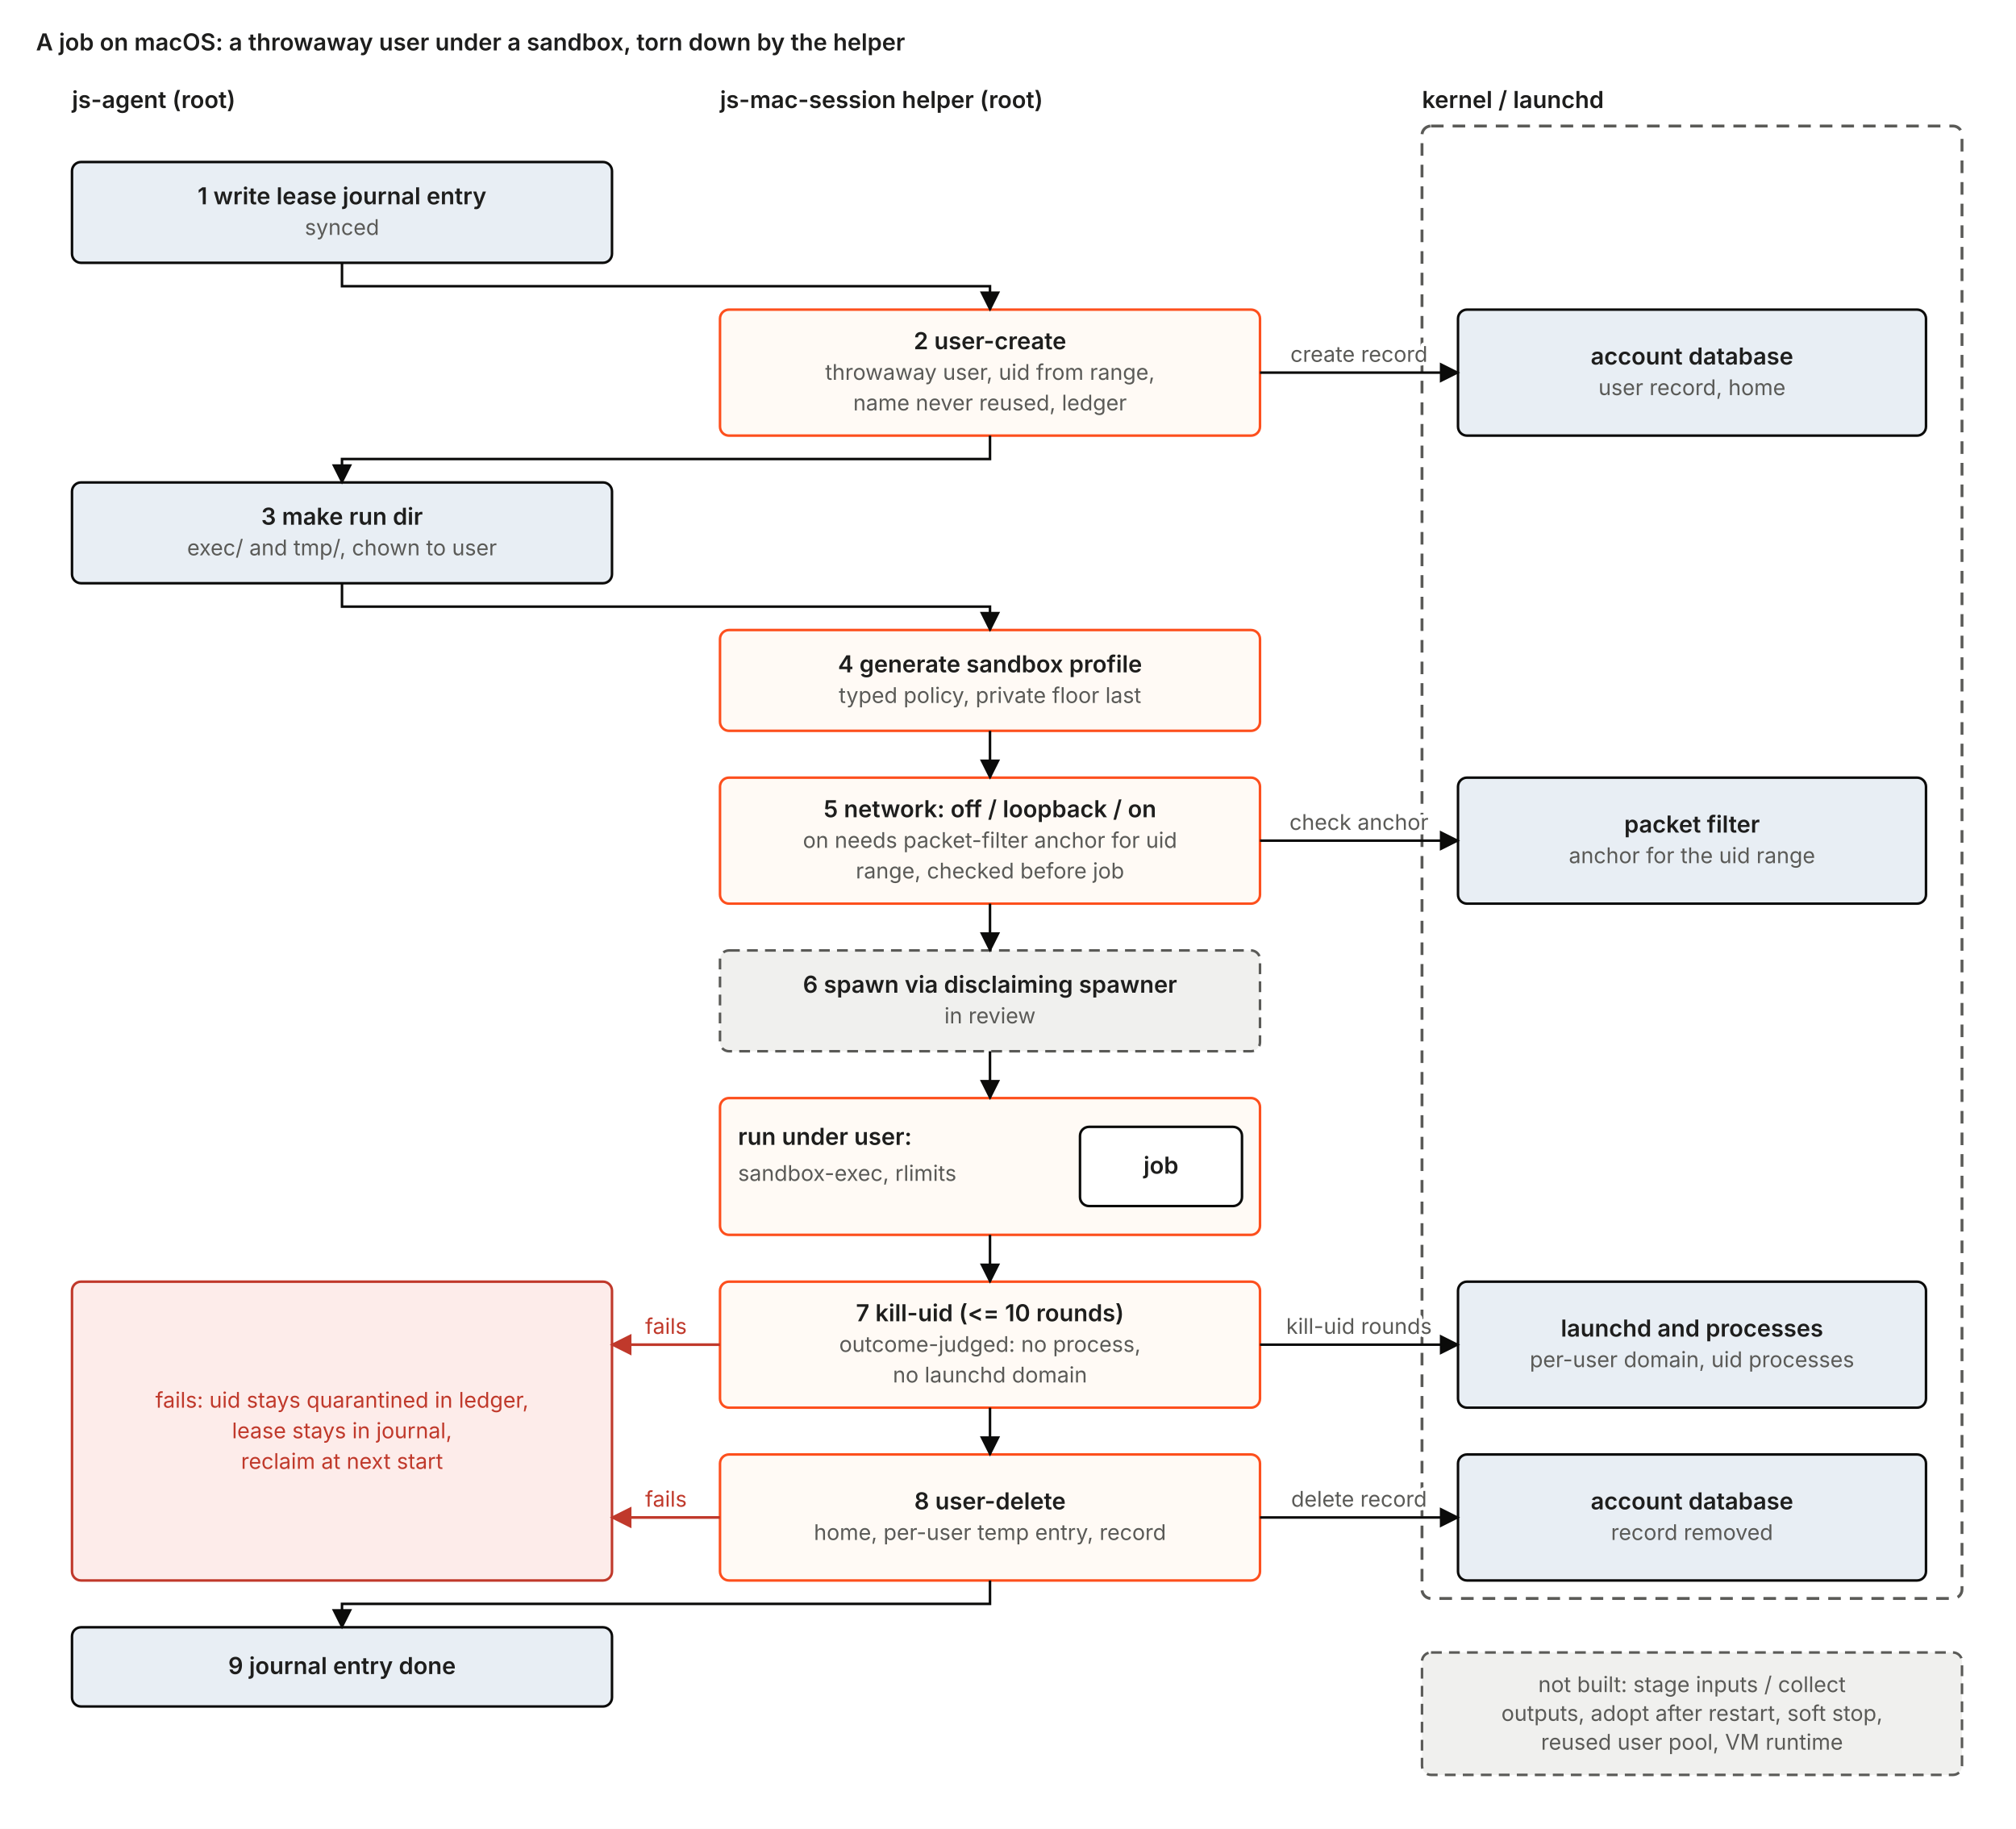
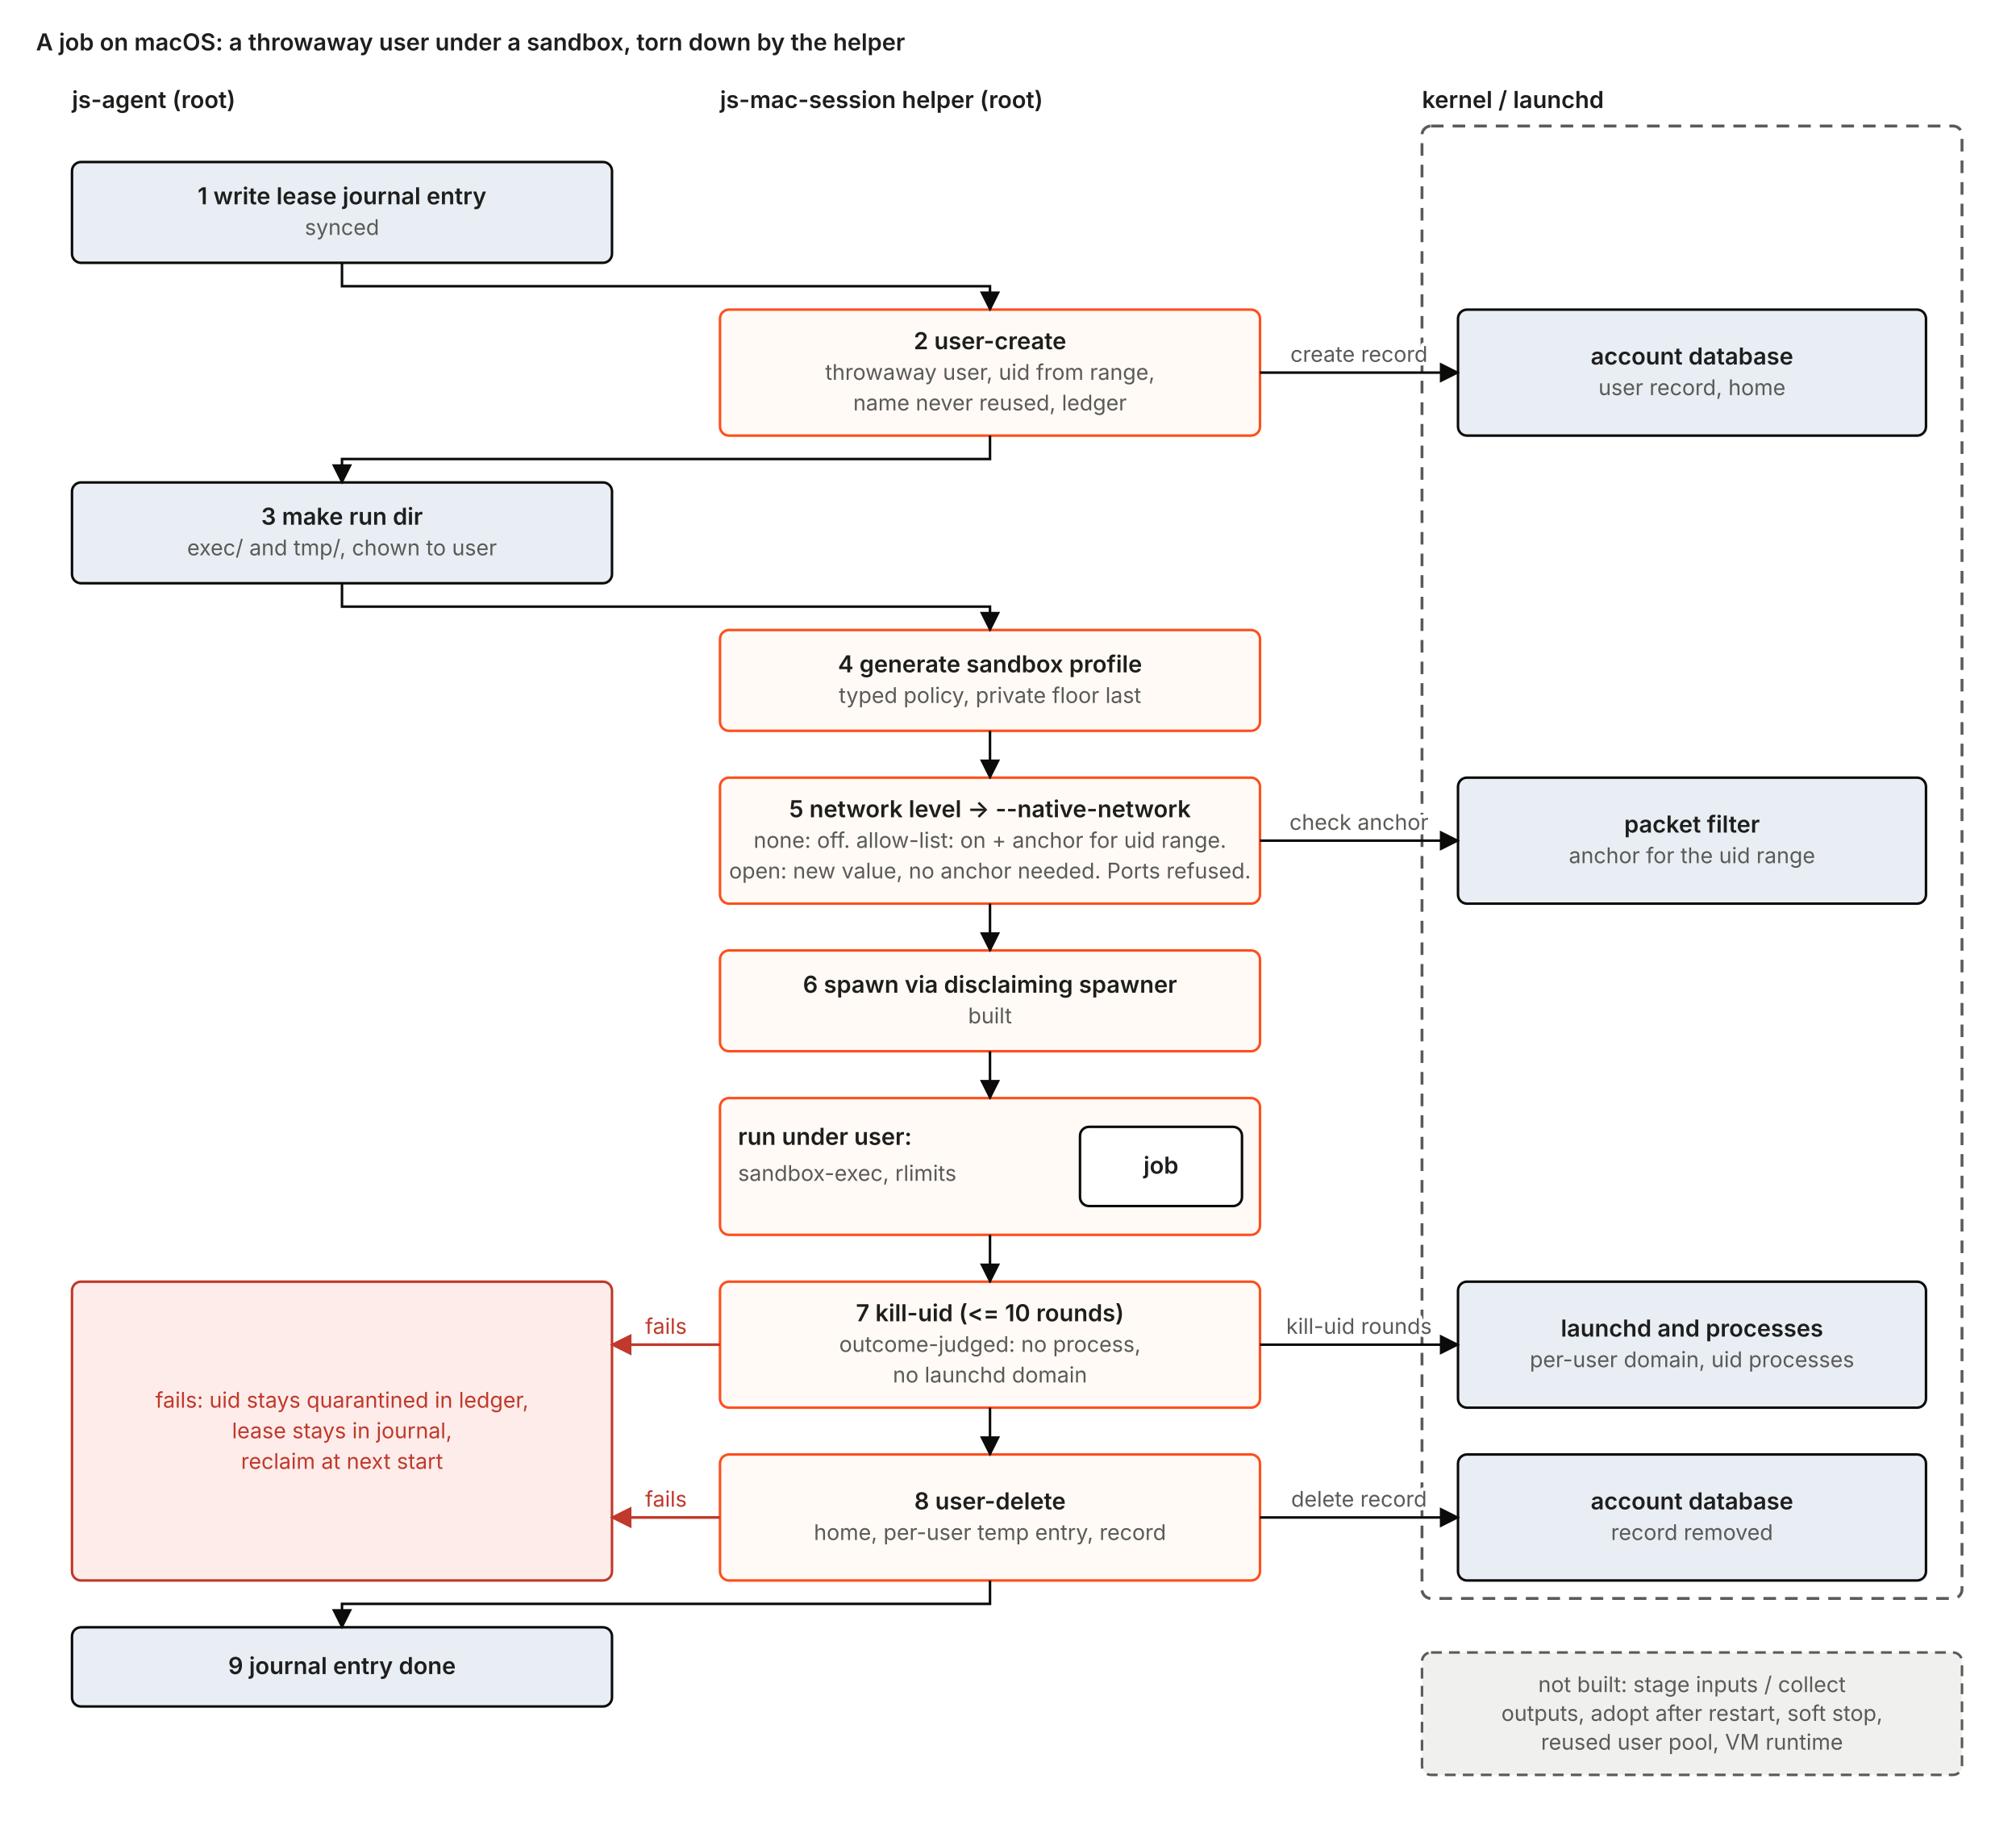
<svg xmlns="http://www.w3.org/2000/svg" viewBox="0 0 1120 1016" width="1120" height="1016" role="img" aria-label="Steps between the root agent, the root js-mac-session helper and the kernel when a job runs on macOS: throwaway user, sandbox profile, network policy, run, kill, delete, journal, with the failure path to quarantine.">
  <defs>
    <marker id="mac-execution-ak" viewBox="0 0 10 10" refX="9" refY="5" markerWidth="8" markerHeight="8" orient="auto-start-reverse">
      <path d="M0,0 L10,5 L0,10 z" fill="#0B0B0A" />
    </marker>
    <marker id="mac-execution-ao" viewBox="0 0 10 10" refX="9" refY="5" markerWidth="8" markerHeight="8" orient="auto-start-reverse">
      <path d="M0,0 L10,5 L0,10 z" fill="#FD4F1D" />
    </marker>
    <marker id="mac-execution-ar" viewBox="0 0 10 10" refX="9" refY="5" markerWidth="8" markerHeight="8" orient="auto-start-reverse">
      <path d="M0,0 L10,5 L0,10 z" fill="#C0392B" />
    </marker>
  </defs>
  <style>
.box{fill:#FFFFFF;stroke:#0B0B0A;stroke-width:1.4}
.box-b{fill:#E8EEF4;stroke:#0B0B0A;stroke-width:1.4}
.box-o{fill:#FFFAF5;stroke:#FD4F1D;stroke-width:1.4}
.box-a{fill:#FD4F1D;stroke:#FD4F1D;stroke-width:1.4}
.box-t{fill:none;stroke:#FD4F1D;stroke-width:2}
.box-p{fill:none;stroke:#5A5A57;stroke-width:1.6;stroke-dasharray:7 5}
.box-g{fill:#F0F0EE;stroke:#5A5A57;stroke-width:1.4}
.box-gd{fill:#F0F0EE;stroke:#5A5A57;stroke-width:1.4;stroke-dasharray:6 4}
.box-r{fill:#FDECEA;stroke:#C0392B;stroke-width:1.4}
.box-rd{fill:#FFFFFF;stroke:#C0392B;stroke-width:1.4;stroke-dasharray:6 4}
.box-n{fill:#E6F4EA;stroke:#2E7D32;stroke-width:1.4}
.ln{stroke:#0B0B0A;fill:none;stroke-width:1.4}
.ln-d{stroke:#0B0B0A;fill:none;stroke-width:1.4;stroke-dasharray:6 4}
.ln-o{stroke:#FD4F1D;fill:none;stroke-width:1.6}
.ln-r{stroke:#C0392B;fill:none;stroke-width:1.5}
.ln-rd{stroke:#C0392B;fill:none;stroke-width:1.5;stroke-dasharray:6 4}
text{fill:#1E1E1D;font-family:system-ui,-apple-system,'Segoe UI',sans-serif;font-size:13px}
.b{font-weight:600}
.t-m{fill:#5A5A57;font-size:12px}
.t-r{fill:#C0392B;font-size:12px}
.t-w{fill:#FFFFFF;font-weight:600}
.lbl{paint-order:stroke;stroke:#FFFFFF;stroke-width:4px;stroke-linejoin:round}
</style>
  <rect x="0" y="0" width="1120" height="1016" fill="#FFFFFF" />
  <text x="20" y="28" class="b" text-anchor="start" font-size="16">A job on macOS: a throwaway user under a sandbox, torn down by the helper</text>
  <text x="40" y="60" class="b" text-anchor="start">js-agent (root)</text>
  <text x="400" y="60" class="b" text-anchor="start">js-mac-session helper (root)</text>
  <text x="790" y="60" class="b" text-anchor="start">kernel / launchd</text>
  <rect x="40" y="90" width="300" height="56" rx="5" class="box-b" />
  <text x="190.0" y="113.5" class="b" text-anchor="middle">1  write lease journal entry</text>
  <text x="190.0" y="130.5" class="t-m" text-anchor="middle">synced</text>
  <rect x="400" y="172" width="300" height="70" rx="5" class="box-o" />
  <text x="550.0" y="194.0" class="b" text-anchor="middle">2  user-create</text>
  <text x="550.0" y="211.0" class="t-m" text-anchor="middle">throwaway user, uid from range,</text>
  <text x="550.0" y="228.0" class="t-m" text-anchor="middle">name never reused, ledger</text>
  <rect x="40" y="268" width="300" height="56" rx="5" class="box-b" />
  <text x="190.0" y="291.5" class="b" text-anchor="middle">3  make run dir</text>
  <text x="190.0" y="308.5" class="t-m" text-anchor="middle">exec/ and tmp/, chown to user</text>
  <rect x="400" y="350" width="300" height="56" rx="5" class="box-o" />
  <text x="550.0" y="373.5" class="b" text-anchor="middle">4  generate sandbox profile</text>
  <text x="550.0" y="390.5" class="t-m" text-anchor="middle">typed policy, private floor last</text>
  <rect x="400" y="432" width="300" height="70" rx="5" class="box-o" />
-   <text x="550.0" y="454.0" class="b" text-anchor="middle">5  network: off / loopback / on</text>
-   <text x="550.0" y="471.0" class="t-m" text-anchor="middle">on needs packet-filter anchor for uid</text>
-   <text x="550.0" y="488.0" class="t-m" text-anchor="middle">range, checked before job</text>
-   <rect x="400" y="528" width="300" height="56" rx="5" class="box-gd" />
+   <text x="550.0" y="454.0" class="b" text-anchor="middle">5  network level -&gt; --native-network</text>
+   <text x="550.0" y="471.0" class="t-m" text-anchor="middle">none: off. allow-list: on + anchor for uid range.</text>
+   <text x="550.0" y="488.0" class="t-m" text-anchor="middle">open: new value, no anchor needed. Ports refused.</text>
+   <rect x="400" y="528" width="300" height="56" rx="5" class="box-o" />
  <text x="550.0" y="551.5" class="b" text-anchor="middle">6  spawn via disclaiming spawner</text>
-   <text x="550.0" y="568.5" class="t-m" text-anchor="middle">in review</text>
+   <text x="550.0" y="568.5" class="t-m" text-anchor="middle">built</text>
  <rect x="400" y="610" width="300" height="76" rx="5" class="box-o" />
  <text x="410" y="636" class="b" text-anchor="start">run under user:</text>
  <text x="410" y="656" class="t-m" text-anchor="start">sandbox-exec, rlimits</text>
  <rect x="600" y="626" width="90" height="44" rx="5" class="box" />
  <text x="645.0" y="652.0" class="b" text-anchor="middle">job</text>
  <rect x="400" y="712" width="300" height="70" rx="5" class="box-o" />
  <text x="550.0" y="734.0" class="b" text-anchor="middle">7  kill-uid (&lt;= 10 rounds)</text>
  <text x="550.0" y="751.0" class="t-m" text-anchor="middle">outcome-judged: no process,</text>
  <text x="550.0" y="768.0" class="t-m" text-anchor="middle">no launchd domain</text>
  <rect x="400" y="808" width="300" height="70" rx="5" class="box-o" />
  <text x="550.0" y="838.5" class="b" text-anchor="middle">8  user-delete</text>
  <text x="550.0" y="855.5" class="t-m" text-anchor="middle">home, per-user temp entry, record</text>
  <rect x="40" y="904" width="300" height="44" rx="5" class="box-b" />
  <text x="190.0" y="930.0" class="b" text-anchor="middle">9  journal entry done</text>
  <path d="M190,146 L190,159 L550,159 L550,172" class="ln" marker-end="url(#mac-execution-ak)" />
  <path d="M550,242 L550,255 L190,255 L190,268" class="ln" marker-end="url(#mac-execution-ak)" />
  <path d="M190,324 L190,337 L550,337 L550,350" class="ln" marker-end="url(#mac-execution-ak)" />
  <path d="M550,406 L550,419 L550,419 L550,432" class="ln" marker-end="url(#mac-execution-ak)" />
  <path d="M550,502 L550,515 L550,515 L550,528" class="ln" marker-end="url(#mac-execution-ak)" />
  <path d="M550,584 L550,597 L550,597 L550,610" class="ln" marker-end="url(#mac-execution-ak)" />
  <path d="M550,686 L550,699 L550,699 L550,712" class="ln" marker-end="url(#mac-execution-ak)" />
  <path d="M550,782 L550,795 L550,795 L550,808" class="ln" marker-end="url(#mac-execution-ak)" />
  <path d="M550,878 L550,891 L190,891 L190,904" class="ln" marker-end="url(#mac-execution-ak)" />
  <rect x="790" y="70" width="300" height="818" rx="5" class="box-p" />
  <rect x="810" y="172" width="260" height="70" rx="5" class="box-b" />
  <text x="940.0" y="202.5" class="b" text-anchor="middle">account database</text>
  <text x="940.0" y="219.5" class="t-m" text-anchor="middle">user record, home</text>
  <path d="M700,207.0 L810,207.0" class="ln" marker-end="url(#mac-execution-ak)" />
  <text x="755" y="201.0" class="t-m lbl" text-anchor="middle">create record</text>
  <rect x="810" y="432" width="260" height="70" rx="5" class="box-b" />
  <text x="940.0" y="462.5" class="b" text-anchor="middle">packet filter</text>
  <text x="940.0" y="479.5" class="t-m" text-anchor="middle">anchor for the uid range</text>
  <path d="M700,467.0 L810,467.0" class="ln" marker-end="url(#mac-execution-ak)" />
  <text x="755" y="461.0" class="t-m lbl" text-anchor="middle">check anchor</text>
  <rect x="810" y="712" width="260" height="70" rx="5" class="box-b" />
  <text x="940.0" y="742.5" class="b" text-anchor="middle">launchd and processes</text>
  <text x="940.0" y="759.5" class="t-m" text-anchor="middle">per-user domain, uid processes</text>
  <path d="M700,747.0 L810,747.0" class="ln" marker-end="url(#mac-execution-ak)" />
  <text x="755" y="741.0" class="t-m lbl" text-anchor="middle">kill-uid rounds</text>
  <rect x="810" y="808" width="260" height="70" rx="5" class="box-b" />
  <text x="940.0" y="838.5" class="b" text-anchor="middle">account database</text>
  <text x="940.0" y="855.5" class="t-m" text-anchor="middle">record removed</text>
  <path d="M700,843.0 L810,843.0" class="ln" marker-end="url(#mac-execution-ak)" />
  <text x="755" y="837.0" class="t-m lbl" text-anchor="middle">delete record</text>
  <rect x="40" y="712" width="300" height="166" rx="5" class="box-r" />
  <text x="190.0" y="782.0" class="t-r" text-anchor="middle">fails: uid stays quarantined in ledger,</text>
  <text x="190.0" y="799.0" class="t-r" text-anchor="middle">lease stays in journal,</text>
  <text x="190.0" y="816.0" class="t-r" text-anchor="middle">reclaim at next start</text>
  <path d="M400,747.0 L340,747.0" class="ln-r" marker-end="url(#mac-execution-ar)" />
  <text x="370" y="741.0" class="t-r lbl" text-anchor="middle">fails</text>
  <path d="M400,843.0 L340,843.0" class="ln-r" marker-end="url(#mac-execution-ar)" />
  <text x="370" y="837.0" class="t-r lbl" text-anchor="middle">fails</text>
  <rect x="790" y="918" width="300" height="68" rx="5" class="box-gd" />
  <text x="940.0" y="940.0" class="t-m" text-anchor="middle">not built: stage inputs / collect</text>
  <text x="940.0" y="956.0" class="t-m" text-anchor="middle">outputs, adopt after restart, soft stop,</text>
  <text x="940.0" y="972.0" class="t-m" text-anchor="middle">reused user pool, VM runtime</text>
</svg>
